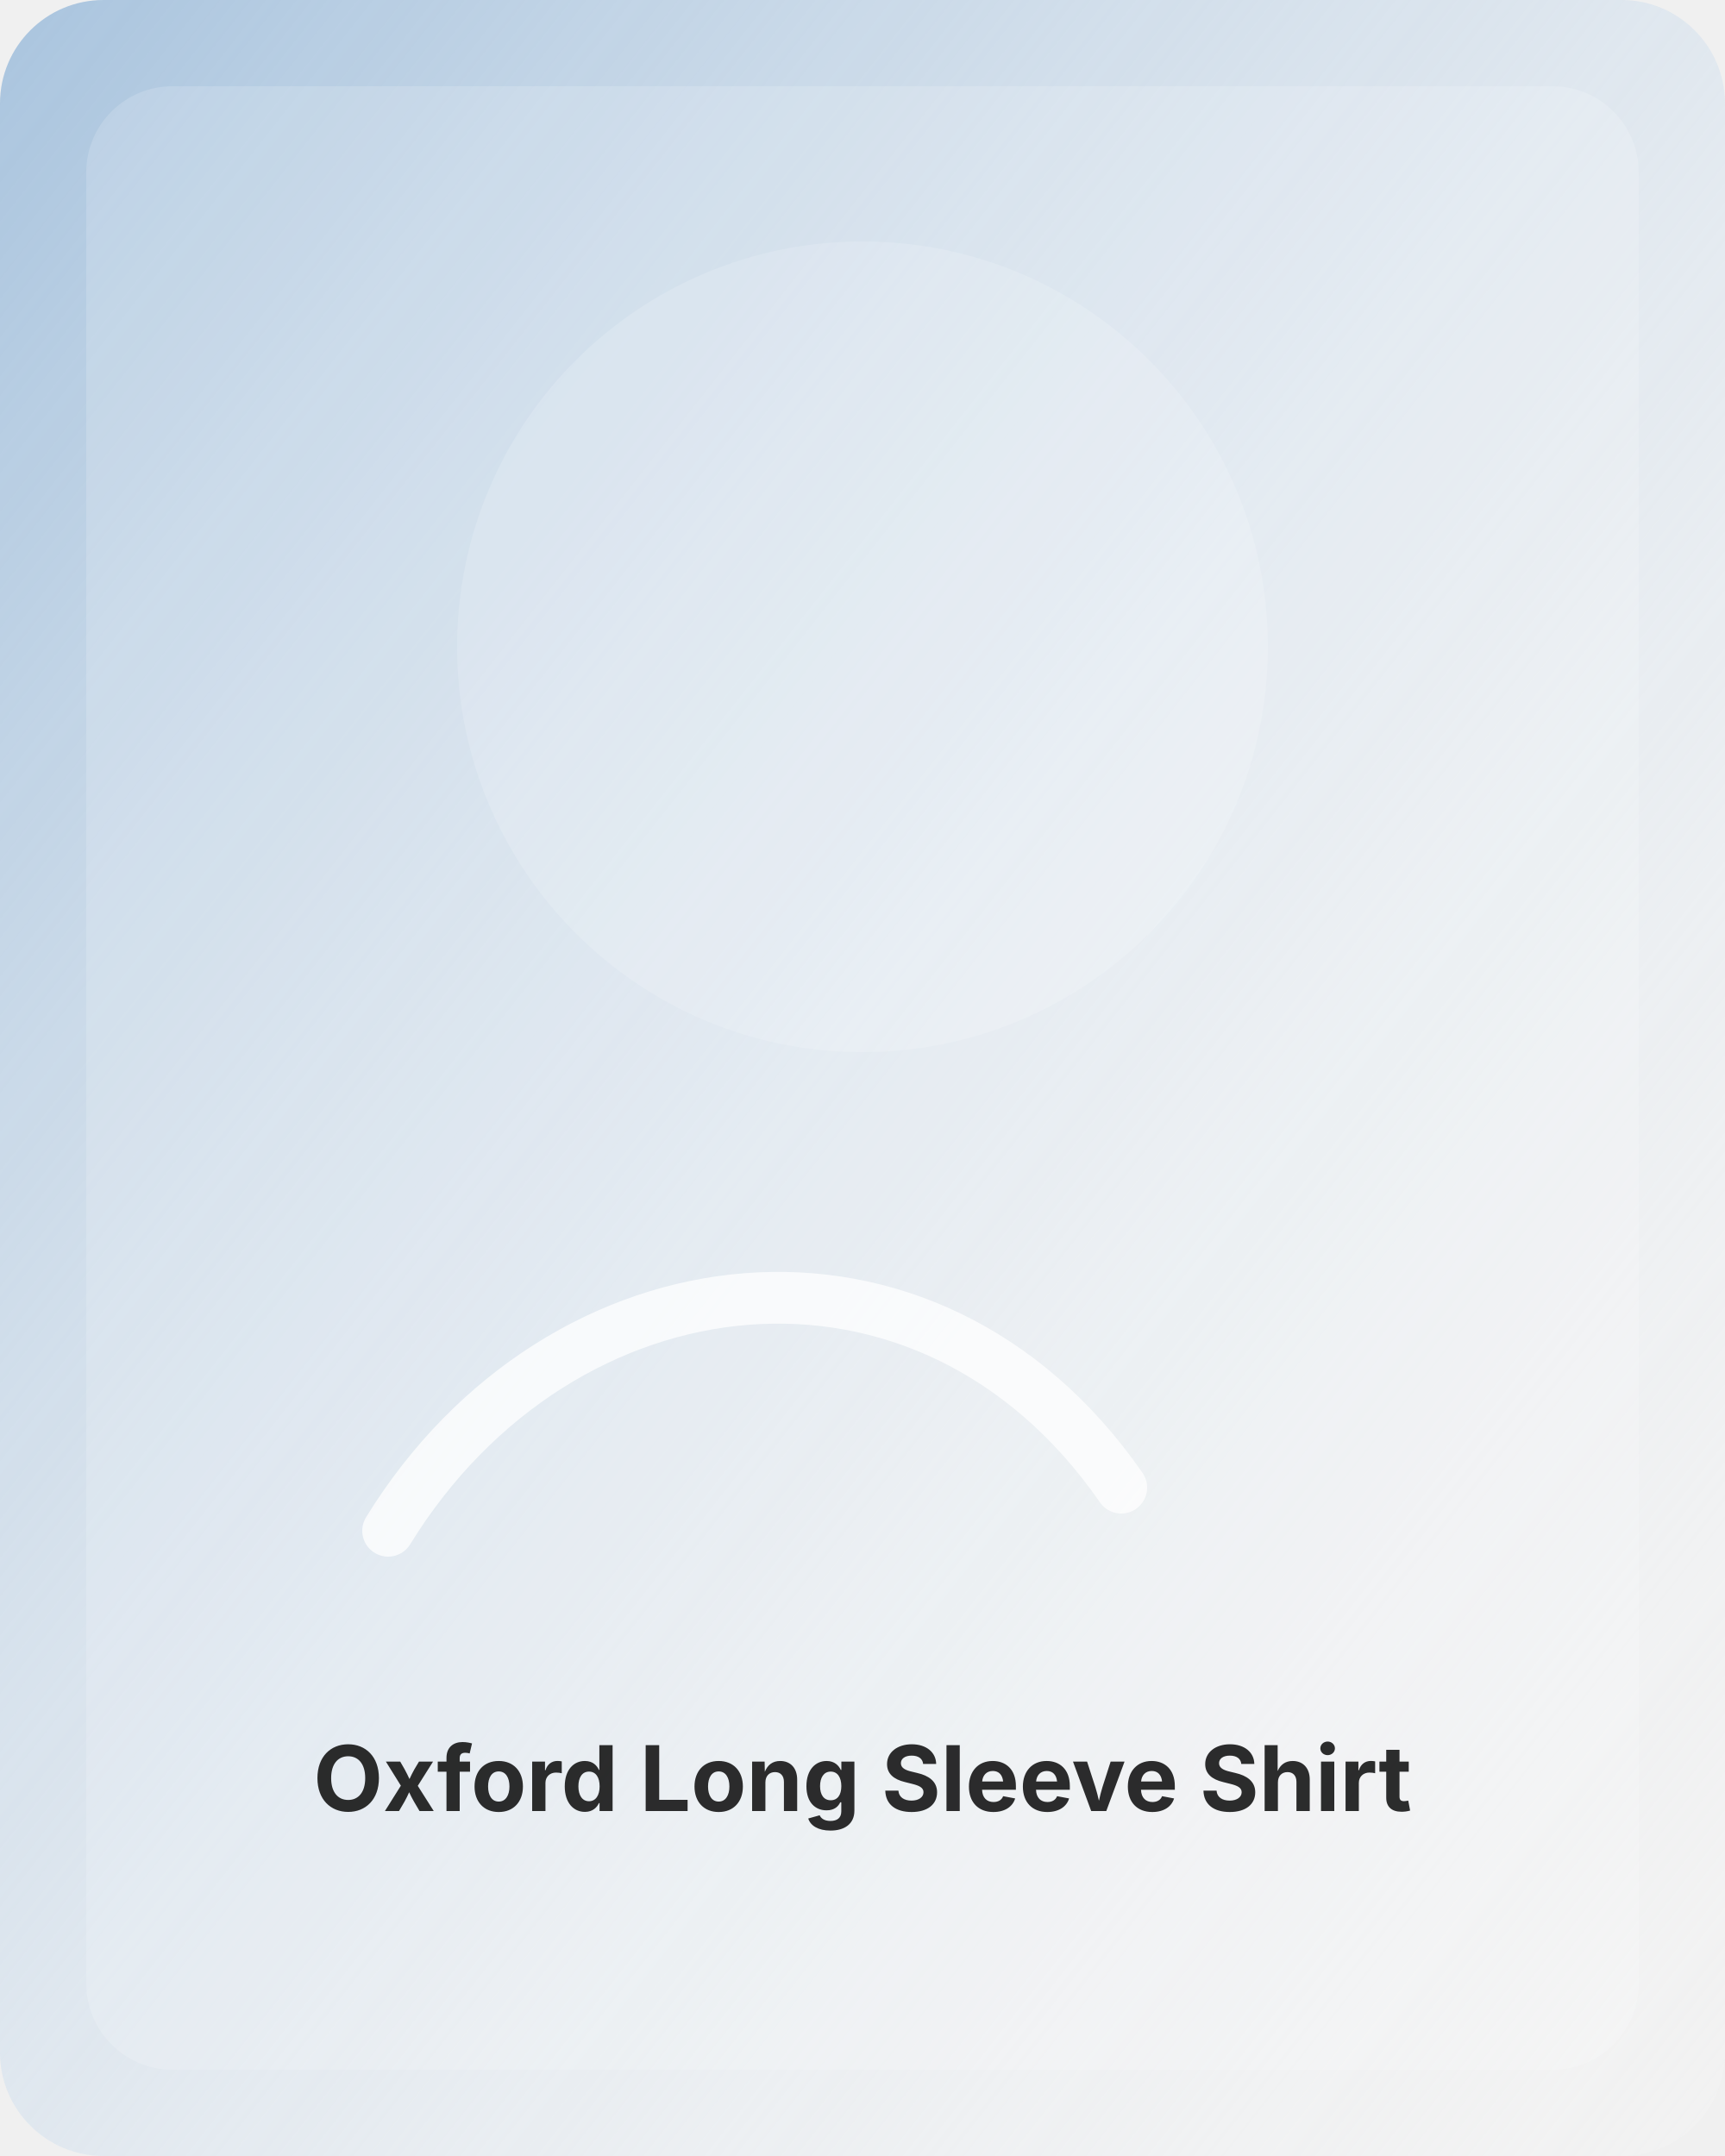
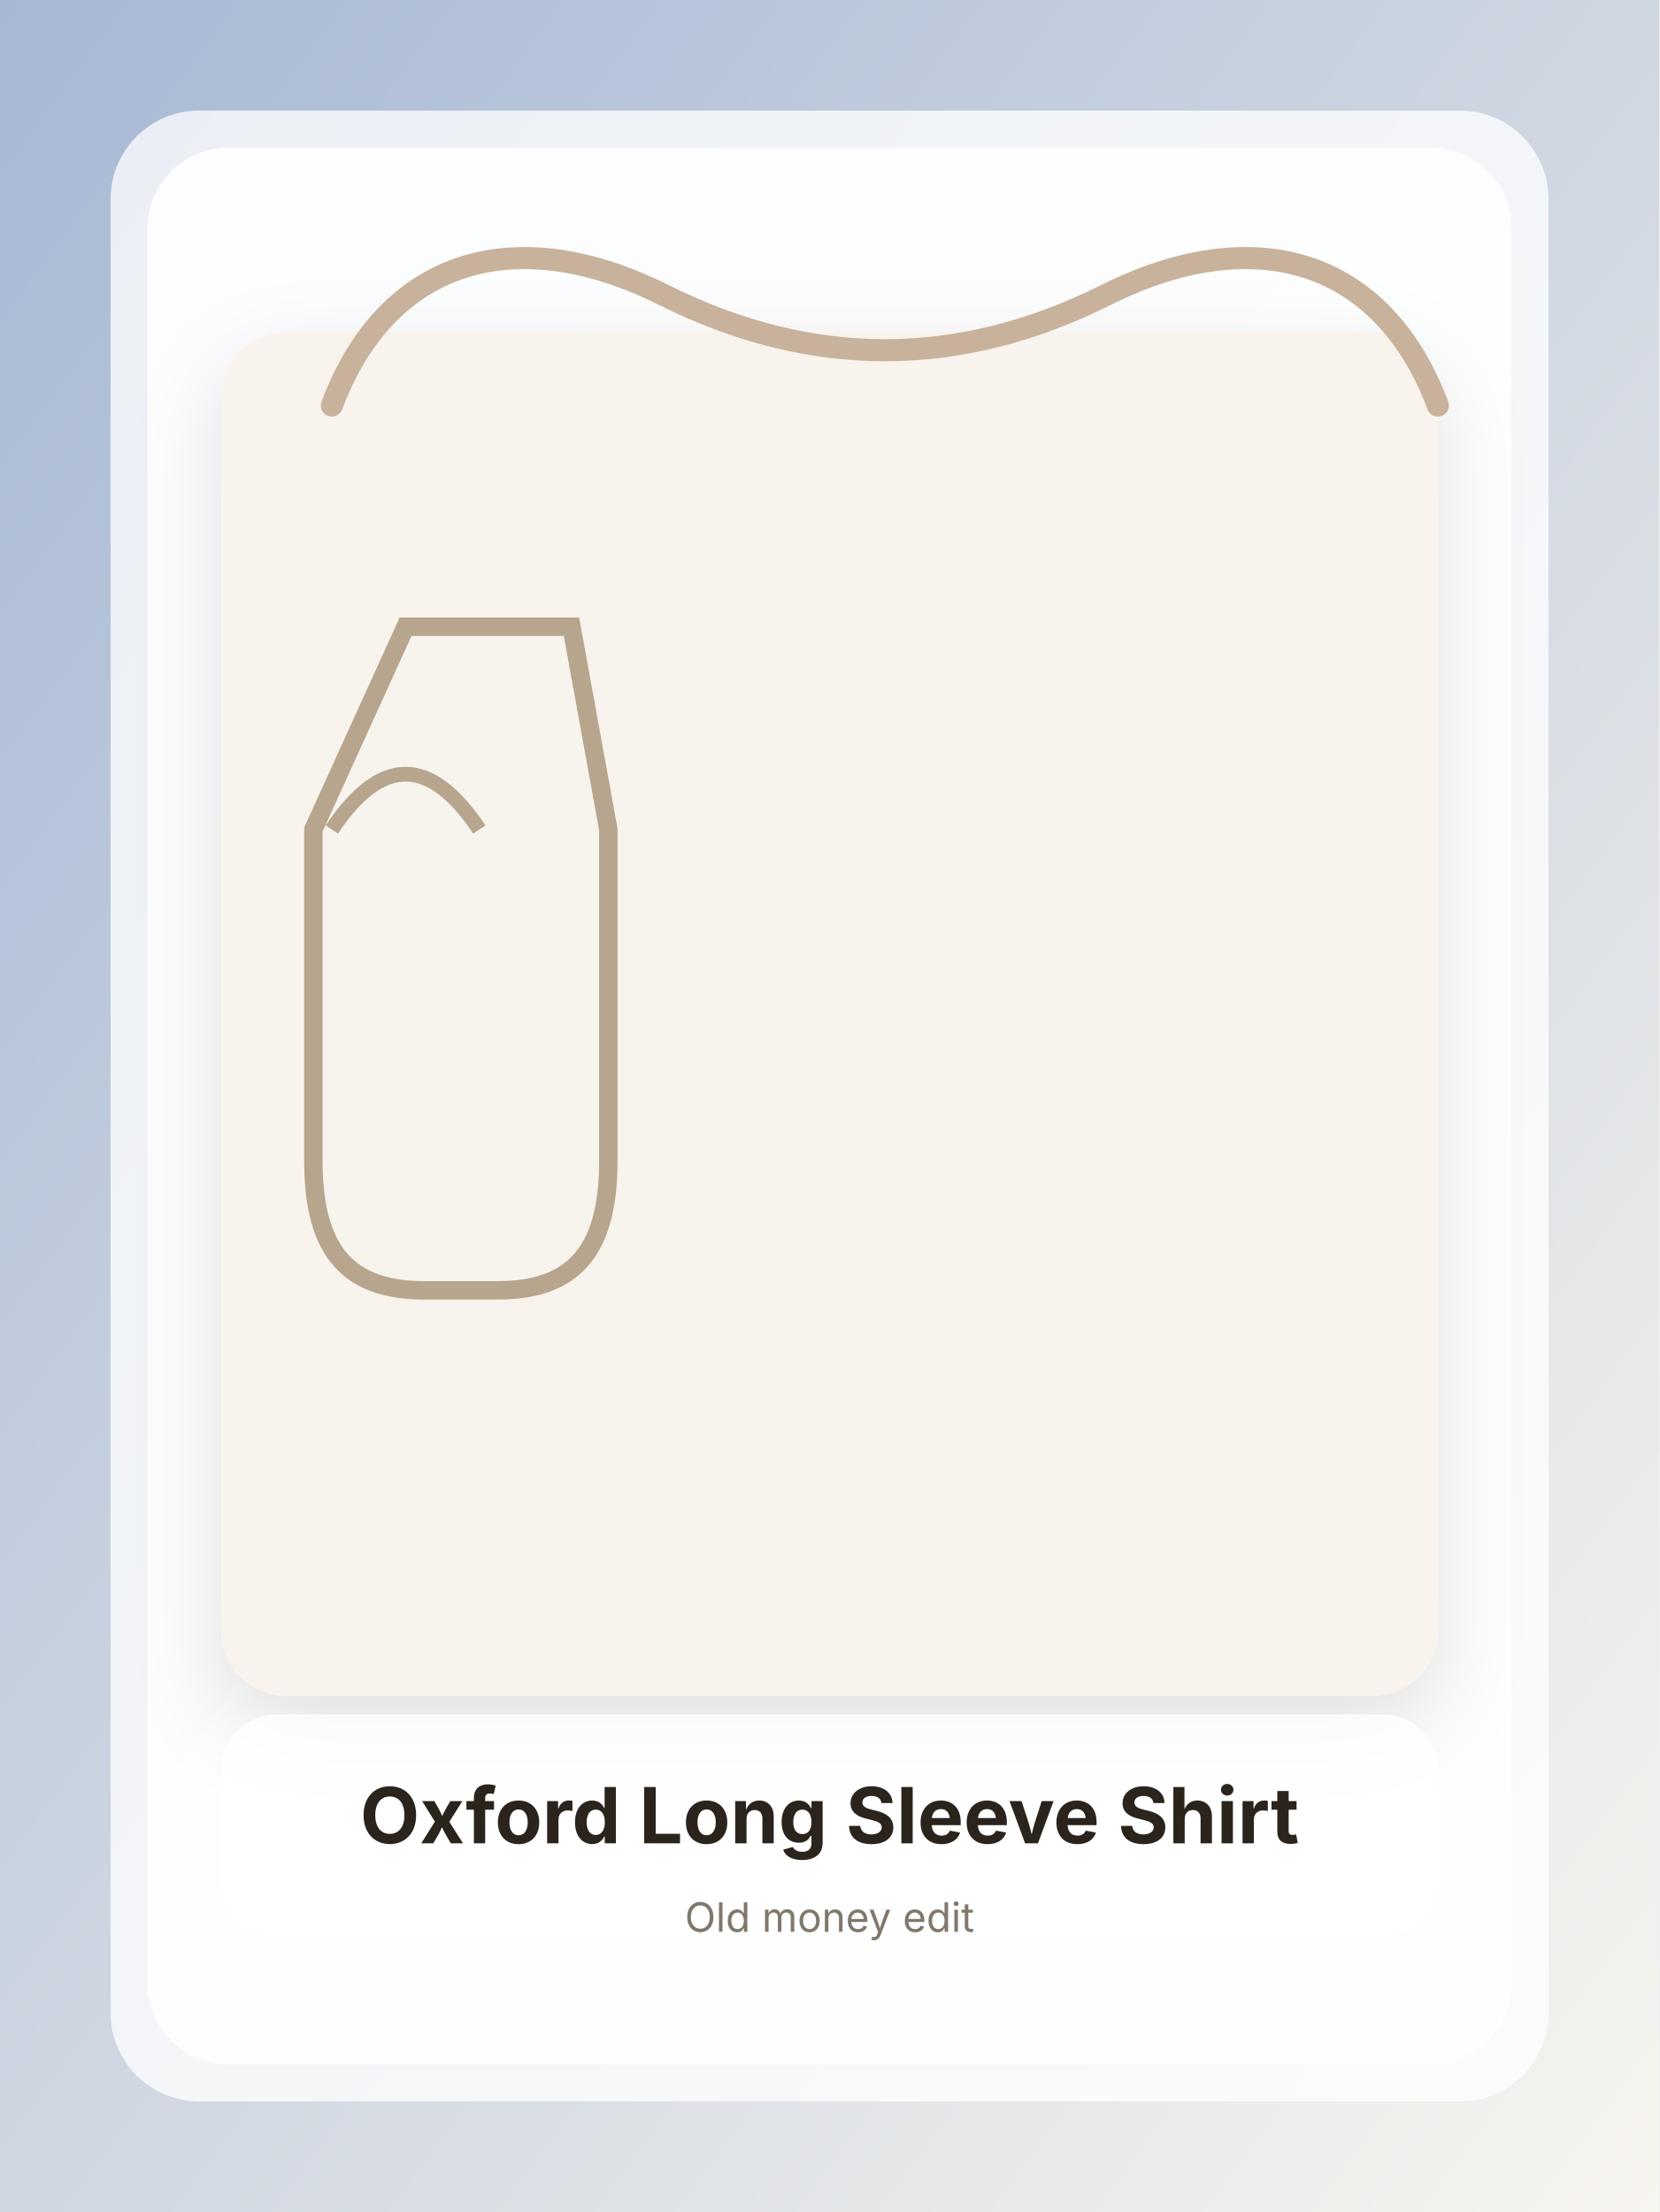
- <svg xmlns="http://www.w3.org/2000/svg" viewBox="0 0 800 1000" role="img" aria-label="Oxford Long Sleeve Shirt">
+ <svg xmlns="http://www.w3.org/2000/svg" viewBox="0 0 900 1200" role="img" aria-label="Oxford Long Sleeve Shirt">
  <defs>
-     <linearGradient id="g" x1="0" y1="0" x2="1" y2="1">
-       <stop offset="0%" stop-color="#A9C4DE" />
-       <stop offset="100%" stop-color="#ffffff" stop-opacity="0.12" />
+     <linearGradient id="bg" x1="0" y1="0" x2="1" y2="1">
+       <stop offset="0%" stop-color="#a6b8d4" />
+       <stop offset="100%" stop-color="#f8f5ef" />
    </linearGradient>
+     <linearGradient id="shadow" x1="0" y1="0" x2="0" y2="1">
+       <stop offset="0%" stop-color="rgba(0,0,0,0.08)" />
+       <stop offset="100%" stop-color="rgba(0,0,0,0)" />
+     </linearGradient>
+     <filter id="soft" x="-20%" y="-20%" width="140%" height="140%">
+       <feDropShadow dx="0" dy="18" stdDeviation="24" flood-color="rgba(0,0,0,0.12)" />
+     </filter>
  </defs>
-   <rect width="800" height="1000" rx="48" fill="url(#g)" />
-   <rect x="40" y="40" width="720" height="920" rx="40" fill="rgba(255,255,255,0.16)" />
-   <circle cx="400" cy="300" r="188" fill="rgba(255,255,255,0.15)" />
-   <path d="M180 710 C260 580 430 560 520 690" stroke="rgba(255,255,255,0.75)" stroke-width="24" fill="none" stroke-linecap="round" />
-   <text x="400" y="840" text-anchor="middle" font-family="Inter,system-ui,sans-serif" font-size="42" font-weight="700" fill="#111111" opacity="0.88">Oxford Long Sleeve Shirt</text>
+   <rect width="900" height="1200" fill="url(#bg)" />
+   <rect x="60" y="60" width="780" height="1080" rx="48" fill="#ffffff" opacity="0.76" />
+   <rect x="80" y="80" width="740" height="1040" rx="44" fill="rgba(255,255,255,0.85)" />
+   <g filter="url(#soft)">
+     <rect x="120" y="180" width="660" height="740" rx="36" fill="#f8f4ed" />
+   </g>
+   <path d="M180 220 C210 140 280 120 360 160 C440 200 520 200 600 160 C680 120 750 140 780 220" fill="none" stroke="#c8b29c" stroke-width="12" stroke-linecap="round" />
+   <g transform="translate(220 270)">
+     <path d="M0 70 L90 70 L110 180 L110 360 C110 410 90 430 50 430 L10 430 C-30 430 -50 410 -50 360 L-50 180 Z" fill="#f7f4ee" stroke="#b7a58d" stroke-width="10" />
+     <path d="M-40 180 Q0 120 40 180" fill="none" stroke="#b7a58d" stroke-width="8" />
+   </g>
+   <rect x="120" y="930" width="660" height="120" rx="30" fill="rgba(255,255,255,0.8)" />
+   <text x="450" y="1000" text-anchor="middle" font-family="Inter,system-ui,sans-serif" font-size="42" font-weight="700" fill="#2b241d">Oxford Long Sleeve Shirt</text>
+   <text x="450" y="1048" text-anchor="middle" font-family="Inter,system-ui,sans-serif" font-size="22" fill="#6a5f53" opacity="0.85">Old money edit</text>
</svg>
